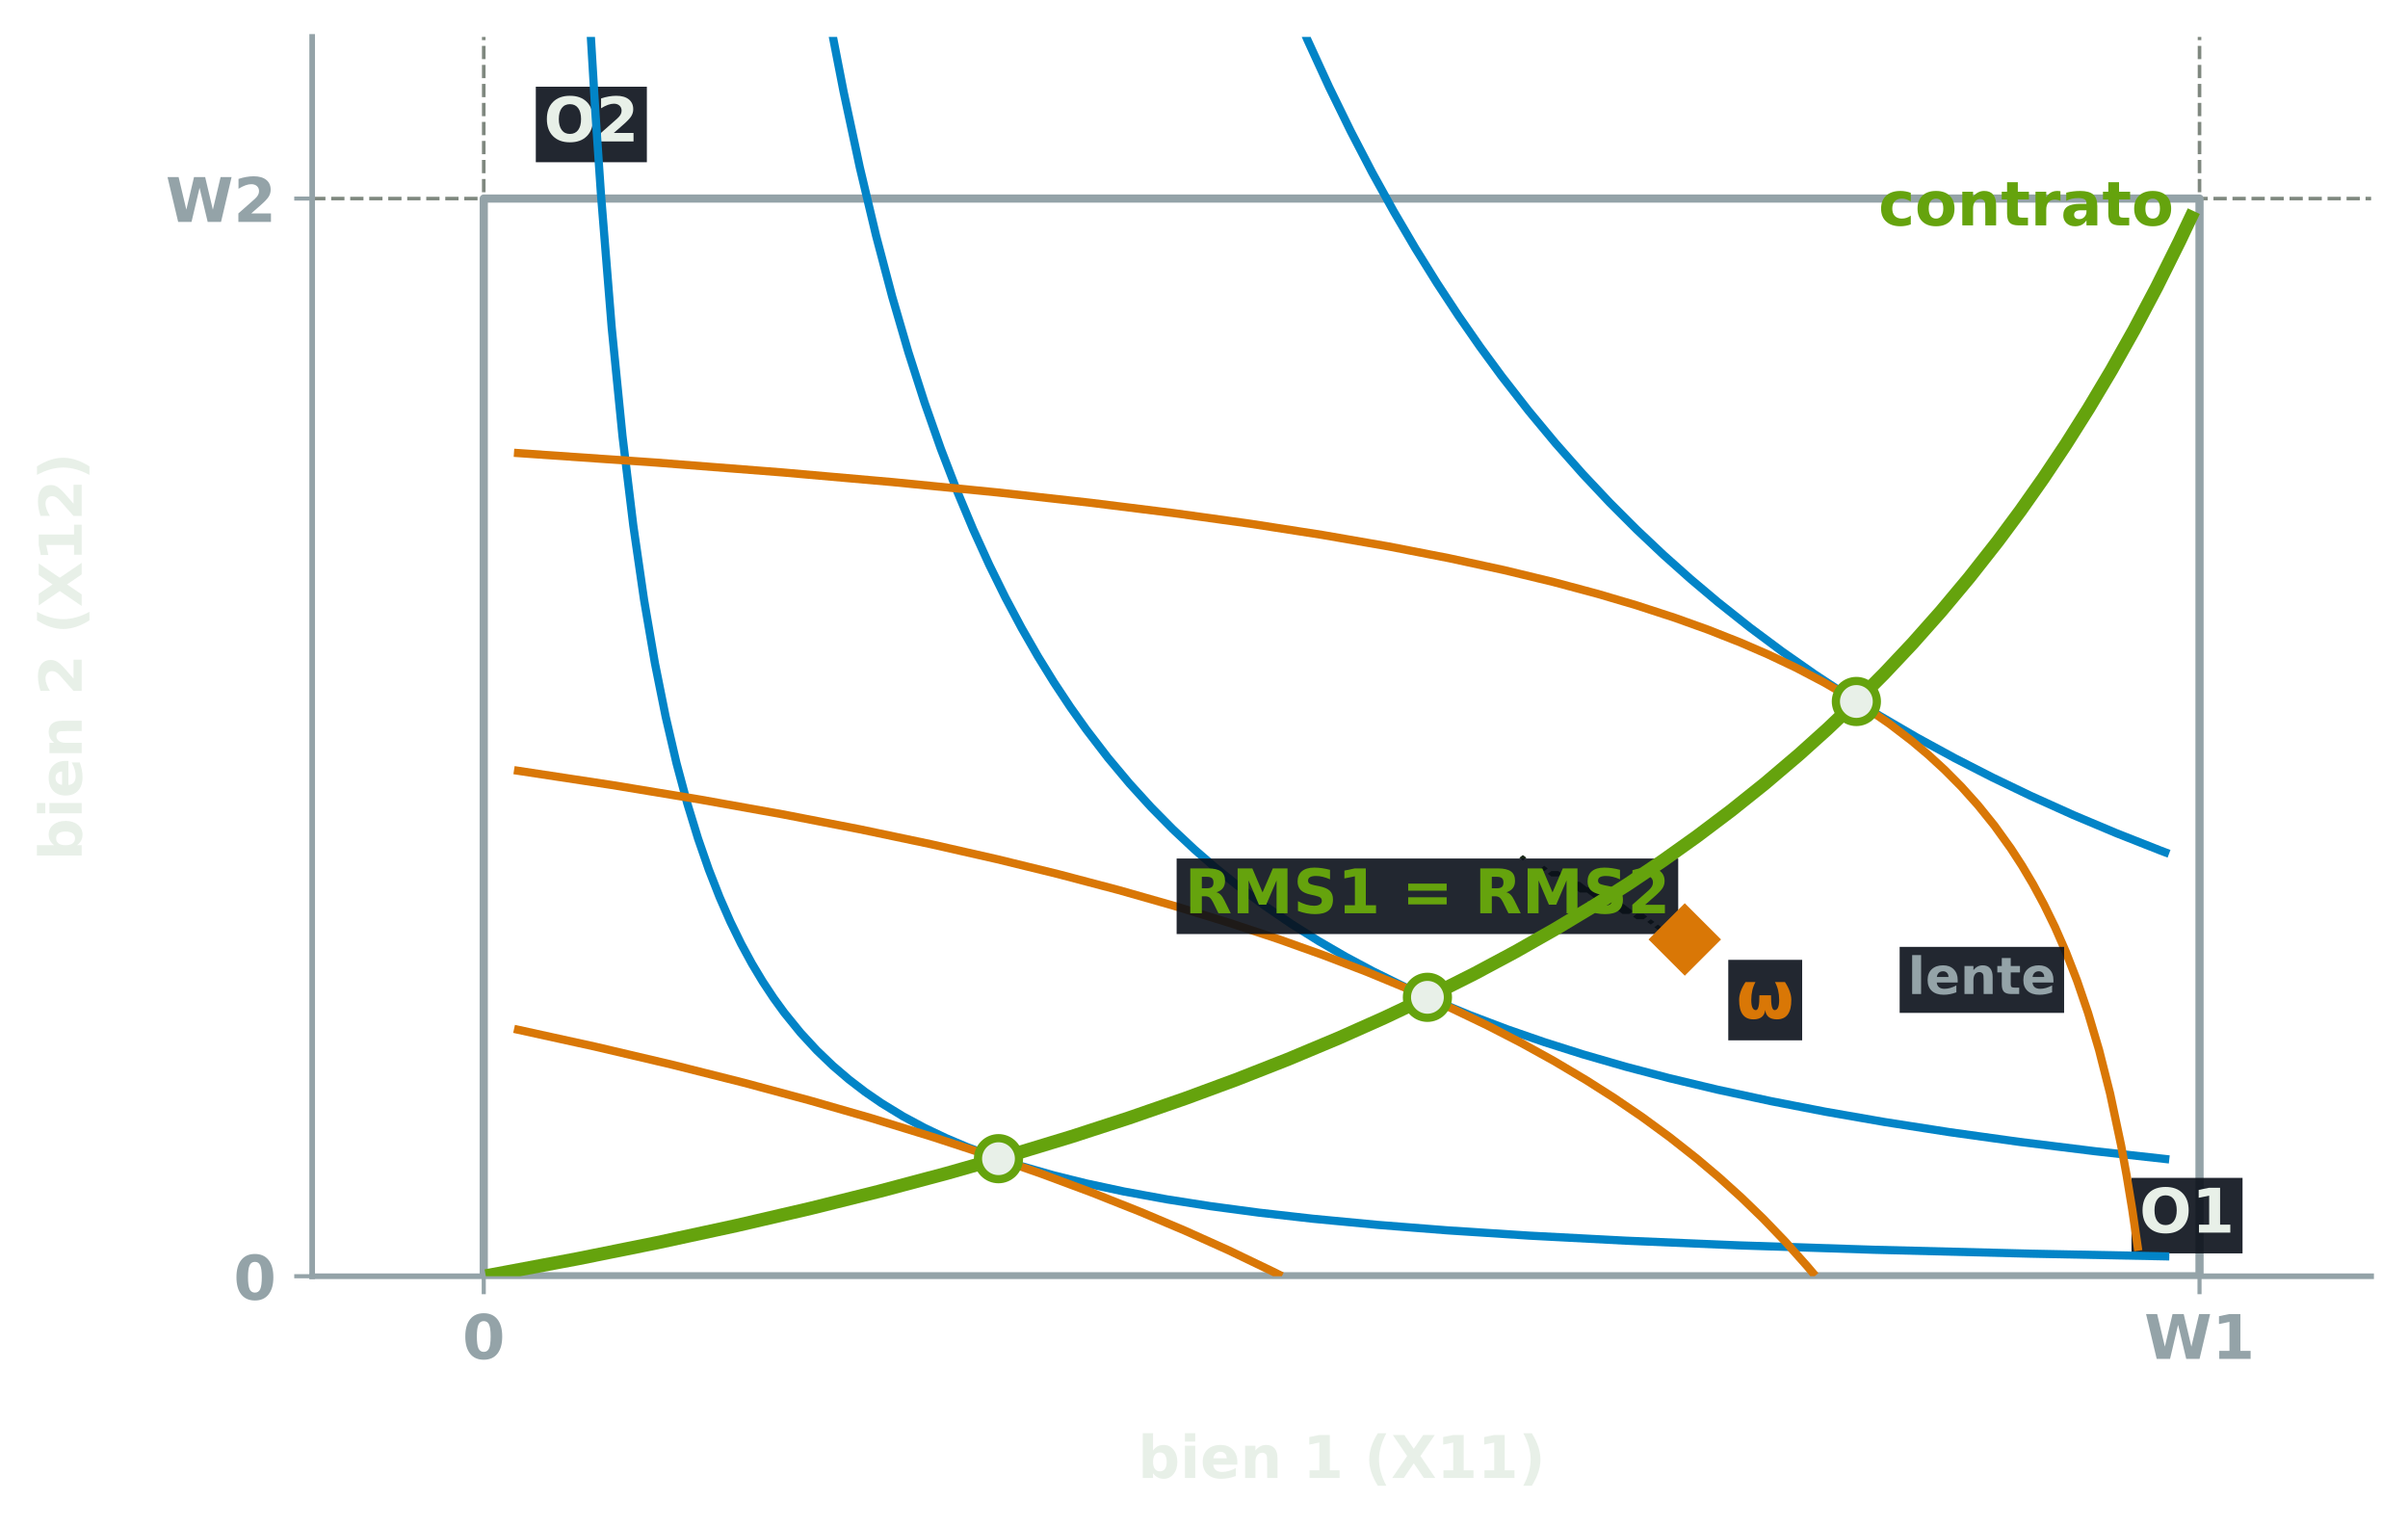
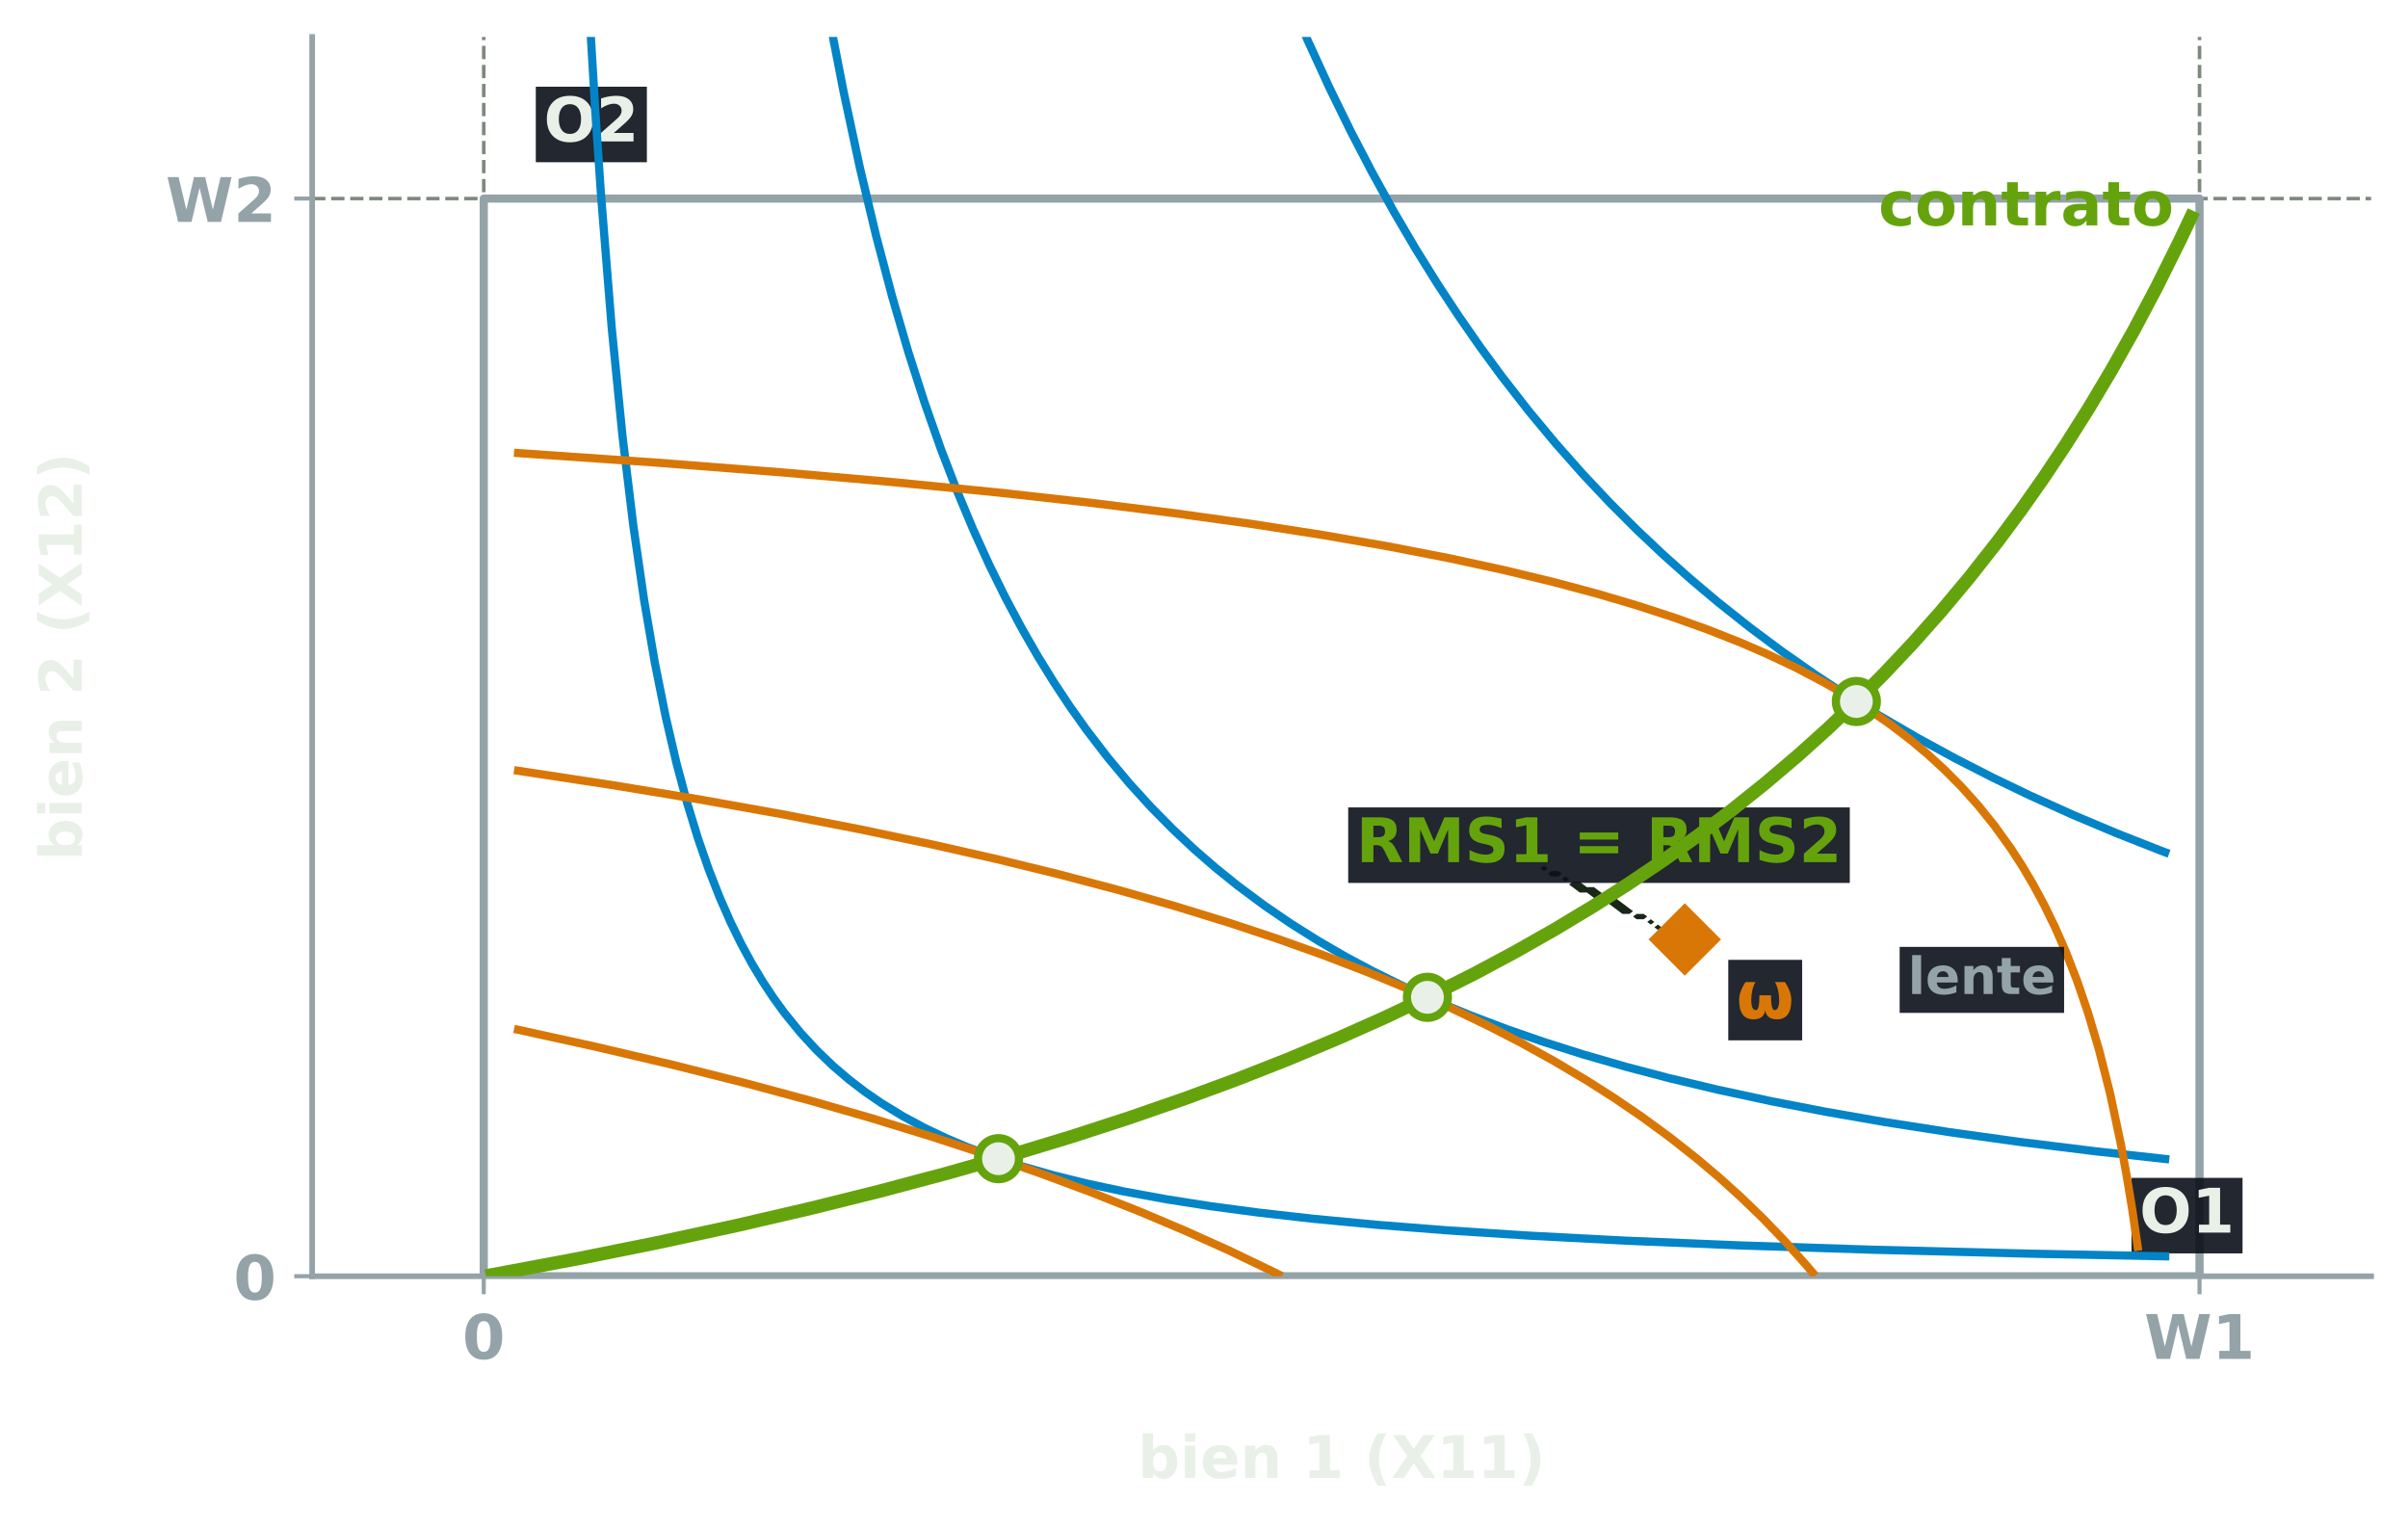
<svg xmlns="http://www.w3.org/2000/svg" xmlns:xlink="http://www.w3.org/1999/xlink" width="469.875pt" height="297.92pt" viewBox="0 0 469.875 297.92" version="1.1">
  <defs>
    <style type="text/css">*{stroke-linejoin: round; stroke-linecap: butt}</style>
  </defs>
  <g id="figure_1">
    <g id="patch_1">
      <path d="M 0 297.92  L 469.875 297.92  L 469.875 0  L 0 0  L 0 297.92  z " style="fill: none; opacity: 0" />
    </g>
    <g id="axes_1">
      <g id="patch_2">
        <path d="M 60.915 248.976  L 462.675 248.976  L 462.675 7.2  L 60.915 7.2  L 60.915 248.976  z " style="fill: none" />
      </g>
      <g id="QuadContourSet_1">
        <path d="M 326.282 182.457  L 326.976 181.936  L 326.282 181.414  L 325.589 181.936  z M 323.509 181.414  L 324.202 180.892  L 323.509 180.371  L 322.815 180.892  z M 322.122 180.371  L 322.815 179.849  L 322.122 179.327  L 321.428 179.849  z M 319.348 179.327  L 320.735 179.327  L 321.428 178.806  L 320.735 178.284  L 319.348 178.284  L 318.655 178.806  z M 316.575 178.284  L 317.961 178.284  L 318.655 177.762  L 317.961 177.241  L 317.268 176.719  L 316.575 176.198  L 315.881 175.676  L 315.188 175.154  L 313.801 175.154  L 313.107 174.633  L 312.414 174.111  L 311.721 173.589  L 311.027 173.068  L 309.64 173.068  L 308.947 172.546  L 308.254 172.024  L 306.867 172.024  L 306.173 172.546  L 306.867 173.068  L 307.56 173.589  L 308.254 174.111  L 309.64 174.111  L 310.334 174.633  L 311.027 175.154  L 311.721 175.676  L 312.414 176.198  L 313.801 176.198  L 314.494 176.719  L 315.188 177.241  L 315.881 177.762  z M 305.48 172.024  L 306.173 171.503  L 305.48 170.981  L 304.787 171.503  z M 302.706 170.981  L 304.093 170.981  L 304.787 170.46  L 304.093 169.938  L 302.706 169.938  L 302.013 170.46  z M 301.319 169.938  L 302.013 169.416  L 301.319 168.895  L 300.626 169.416  z M 297.159 167.851  L 297.852 167.33  L 297.159 166.808  L 296.466 167.33  z " clip-path="url(#pcbb90beb49)" style="fill: #192718" />
      </g>
      <g id="matplotlib.axis_1">
        <g id="xtick_1">
          <g id="line2d_1">
            <path d="M 94.395 248.976  L 94.395 7.2  " clip-path="url(#pcbb90beb49)" style="fill: none; stroke-dasharray: 2.59,1.12; stroke-dashoffset: 0; stroke: #2a3a2a; stroke-opacity: 0.6; stroke-width: 0.7" />
          </g>
          <g id="line2d_2">
            <defs>
              <path id="m409fbe080f" d="M 0 0  L 0 3.5  " style="stroke: #94a3a8; stroke-width: 0.8" />
            </defs>
            <g>
              <use xlink:href="#m409fbe080f" x="94.395" y="248.976" style="fill: #94a3a8; stroke: #94a3a8; stroke-width: 0.8" />
            </g>
          </g>
          <g id="text_1">
            <g style="fill: #94a3a8" transform="translate(90.22016 265.0941) scale(0.12 -0.12)">
              <defs>
                <path id="DejaVuSans-Bold-30" d="M 2944 2338  Q 2944 3213 2780 3570  Q 2616 3928 2228 3928  Q 1841 3928 1675 3570  Q 1509 3213 1509 2338  Q 1509 1453 1675 1090  Q 1841 728 2228 728  Q 2613 728 2778 1090  Q 2944 1453 2944 2338  z M 4147 2328  Q 4147 1169 3647 539  Q 3147 -91 2228 -91  Q 1306 -91 806 539  Q 306 1169 306 2328  Q 306 3491 806 4120  Q 1306 4750 2228 4750  Q 3147 4750 3647 4120  Q 4147 3491 4147 2328  z " transform="scale(0.015625)" />
              </defs>
              <use xlink:href="#DejaVuSans-Bold-30" />
            </g>
          </g>
        </g>
        <g id="xtick_2">
          <g id="line2d_3">
            <path d="M 429.195 248.976  L 429.195 7.2  " clip-path="url(#pcbb90beb49)" style="fill: none; stroke-dasharray: 2.59,1.12; stroke-dashoffset: 0; stroke: #2a3a2a; stroke-opacity: 0.6; stroke-width: 0.7" />
          </g>
          <g id="line2d_4">
            <g>
              <use xlink:href="#m409fbe080f" x="429.195" y="248.976" style="fill: #94a3a8; stroke: #94a3a8; stroke-width: 0.8" />
            </g>
          </g>
          <g id="text_2">
            <g style="fill: #94a3a8" transform="translate(418.4023 265.0941) scale(0.12 -0.12)">
              <defs>
                <path id="DejaVuSans-Bold-57" d="M 191 4666  L 1344 4666  L 2150 1275  L 2950 4666  L 4109 4666  L 4909 1275  L 5716 4666  L 6859 4666  L 5759 0  L 4372 0  L 3525 3547  L 2688 0  L 1300 0  L 191 4666  z " transform="scale(0.015625)" />
                <path id="DejaVuSans-Bold-31" d="M 750 831  L 1813 831  L 1813 3847  L 722 3622  L 722 4441  L 1806 4666  L 2950 4666  L 2950 831  L 4013 831  L 4013 0  L 750 0  L 750 831  z " transform="scale(0.015625)" />
              </defs>
              <use xlink:href="#DejaVuSans-Bold-57" />
              <use xlink:href="#DejaVuSans-Bold-31" x="110.303" />
            </g>
          </g>
        </g>
        <g id="text_3">
          <g style="fill: #e8f0e8" transform="translate(222.0201 288.328) scale(0.115 -0.115)">
            <defs>
              <path id="DejaVuSans-Bold-62" d="M 2400 722  Q 2759 722 2948 984  Q 3138 1247 3138 1747  Q 3138 2247 2948 2509  Q 2759 2772 2400 2772  Q 2041 2772 1848 2508  Q 1656 2244 1656 1747  Q 1656 1250 1848 986  Q 2041 722 2400 722  z M 1656 2988  Q 1888 3294 2169 3439  Q 2450 3584 2816 3584  Q 3463 3584 3878 3070  Q 4294 2556 4294 1747  Q 4294 938 3878 423  Q 3463 -91 2816 -91  Q 2450 -91 2169 54  Q 1888 200 1656 506  L 1656 0  L 538 0  L 538 4863  L 1656 4863  L 1656 2988  z " transform="scale(0.015625)" />
              <path id="DejaVuSans-Bold-69" d="M 538 3500  L 1656 3500  L 1656 0  L 538 0  L 538 3500  z M 538 4863  L 1656 4863  L 1656 3950  L 538 3950  L 538 4863  z " transform="scale(0.015625)" />
              <path id="DejaVuSans-Bold-65" d="M 4031 1759  L 4031 1441  L 1416 1441  Q 1456 1047 1700 850  Q 1944 653 2381 653  Q 2734 653 3104 758  Q 3475 863 3866 1075  L 3866 213  Q 3469 63 3072 -14  Q 2675 -91 2278 -91  Q 1328 -91 801 392  Q 275 875 275 1747  Q 275 2603 792 3093  Q 1309 3584 2216 3584  Q 3041 3584 3536 3087  Q 4031 2591 4031 1759  z M 2881 2131  Q 2881 2450 2695 2645  Q 2509 2841 2209 2841  Q 1884 2841 1681 2658  Q 1478 2475 1428 2131  L 2881 2131  z " transform="scale(0.015625)" />
              <path id="DejaVuSans-Bold-6e" d="M 4056 2131  L 4056 0  L 2931 0  L 2931 347  L 2931 1631  Q 2931 2084 2911 2256  Q 2891 2428 2841 2509  Q 2775 2619 2662 2680  Q 2550 2741 2406 2741  Q 2056 2741 1856 2470  Q 1656 2200 1656 1722  L 1656 0  L 538 0  L 538 3500  L 1656 3500  L 1656 2988  Q 1909 3294 2193 3439  Q 2478 3584 2822 3584  Q 3428 3584 3742 3212  Q 4056 2841 4056 2131  z " transform="scale(0.015625)" />
              <path id="DejaVuSans-Bold-20" transform="scale(0.015625)" />
              <path id="DejaVuSans-Bold-28" d="M 2413 -844  L 1484 -844  Q 1006 -72 778 623  Q 550 1319 550 2003  Q 550 2688 779 3389  Q 1009 4091 1484 4856  L 2413 4856  Q 2013 4116 1813 3408  Q 1613 2700 1613 2009  Q 1613 1319 1811 609  Q 2009 -100 2413 -844  z " transform="scale(0.015625)" />
              <path id="DejaVuSans-Bold-58" d="M 3188 2381  L 4806 0  L 3553 0  L 2463 1594  L 1381 0  L 122 0  L 1741 2381  L 184 4666  L 1441 4666  L 2463 3163  L 3481 4666  L 4744 4666  L 3188 2381  z " transform="scale(0.015625)" />
              <path id="DejaVuSans-Bold-29" d="M 513 -844  Q 913 -100 1113 609  Q 1313 1319 1313 2009  Q 1313 2700 1113 3408  Q 913 4116 513 4856  L 1441 4856  Q 1916 4091 2145 3389  Q 2375 2688 2375 2003  Q 2375 1319 2147 623  Q 1919 -72 1441 -844  L 513 -844  z " transform="scale(0.015625)" />
            </defs>
            <use xlink:href="#DejaVuSans-Bold-62" />
            <use xlink:href="#DejaVuSans-Bold-69" x="71.582" />
            <use xlink:href="#DejaVuSans-Bold-65" x="105.859" />
            <use xlink:href="#DejaVuSans-Bold-6e" x="173.682" />
            <use xlink:href="#DejaVuSans-Bold-20" x="244.873" />
            <use xlink:href="#DejaVuSans-Bold-31" x="279.688" />
            <use xlink:href="#DejaVuSans-Bold-20" x="349.268" />
            <use xlink:href="#DejaVuSans-Bold-28" x="384.082" />
            <use xlink:href="#DejaVuSans-Bold-58" x="429.785" />
            <use xlink:href="#DejaVuSans-Bold-31" x="506.885" />
            <use xlink:href="#DejaVuSans-Bold-31" x="576.465" />
            <use xlink:href="#DejaVuSans-Bold-29" x="646.045" />
          </g>
        </g>
      </g>
      <g id="matplotlib.axis_2">
        <g id="ytick_1">
          <g id="line2d_5">
            <path d="M 60.915 248.976  L 462.675 248.976  " clip-path="url(#pcbb90beb49)" style="fill: none; stroke-dasharray: 2.59,1.12; stroke-dashoffset: 0; stroke: #2a3a2a; stroke-opacity: 0.6; stroke-width: 0.7" />
          </g>
          <g id="line2d_6">
            <defs>
              <path id="m766cb33b4f" d="M 0 0  L -3.5 0  " style="stroke: #94a3a8; stroke-width: 0.8" />
            </defs>
            <g>
              <use xlink:href="#m766cb33b4f" x="60.915" y="248.976" style="fill: #94a3a8; stroke: #94a3a8; stroke-width: 0.8" />
            </g>
          </g>
          <g id="text_4">
            <g style="fill: #94a3a8" transform="translate(45.56547 253.5351) scale(0.12 -0.12)">
              <use xlink:href="#DejaVuSans-Bold-30" />
            </g>
          </g>
        </g>
        <g id="ytick_2">
          <g id="line2d_7">
            <path d="M 60.915 38.736  L 462.675 38.736  " clip-path="url(#pcbb90beb49)" style="fill: none; stroke-dasharray: 2.59,1.12; stroke-dashoffset: 0; stroke: #2a3a2a; stroke-opacity: 0.6; stroke-width: 0.7" />
          </g>
          <g id="line2d_8">
            <g>
              <use xlink:href="#m766cb33b4f" x="60.915" y="38.736" style="fill: #94a3a8; stroke: #94a3a8; stroke-width: 0.8" />
            </g>
          </g>
          <g id="text_5">
            <g style="fill: #94a3a8" transform="translate(32.32984 43.29506) scale(0.12 -0.12)">
              <defs>
                <path id="DejaVuSans-Bold-32" d="M 1844 884  L 3897 884  L 3897 0  L 506 0  L 506 884  L 2209 2388  Q 2438 2594 2547 2791  Q 2656 2988 2656 3200  Q 2656 3528 2436 3728  Q 2216 3928 1850 3928  Q 1569 3928 1234 3808  Q 900 3688 519 3450  L 519 4475  Q 925 4609 1322 4679  Q 1719 4750 2100 4750  Q 2938 4750 3402 4381  Q 3866 4013 3866 3353  Q 3866 2972 3669 2642  Q 3472 2313 2841 1759  L 1844 884  z " transform="scale(0.015625)" />
              </defs>
              <use xlink:href="#DejaVuSans-Bold-57" />
              <use xlink:href="#DejaVuSans-Bold-32" x="110.303" />
            </g>
          </g>
        </g>
        <g id="text_6">
          <g style="fill: #e8f0e8" transform="translate(15.9382 167.8627) rotate(-90) scale(0.115 -0.115)">
            <use xlink:href="#DejaVuSans-Bold-62" />
            <use xlink:href="#DejaVuSans-Bold-69" x="71.582" />
            <use xlink:href="#DejaVuSans-Bold-65" x="105.859" />
            <use xlink:href="#DejaVuSans-Bold-6e" x="173.682" />
            <use xlink:href="#DejaVuSans-Bold-20" x="244.873" />
            <use xlink:href="#DejaVuSans-Bold-32" x="279.688" />
            <use xlink:href="#DejaVuSans-Bold-20" x="349.268" />
            <use xlink:href="#DejaVuSans-Bold-28" x="384.082" />
            <use xlink:href="#DejaVuSans-Bold-58" x="429.785" />
            <use xlink:href="#DejaVuSans-Bold-31" x="506.885" />
            <use xlink:href="#DejaVuSans-Bold-32" x="576.465" />
            <use xlink:href="#DejaVuSans-Bold-29" x="646.045" />
          </g>
        </g>
      </g>
      <g id="patch_3">
        <path d="M 60.915 248.976  L 60.915 7.2  " style="fill: none; stroke: #94a3a8; stroke-width: 1.1; stroke-linejoin: miter; stroke-linecap: square" />
      </g>
      <g id="patch_4">
        <path d="M 60.915 248.976  L 462.675 248.976  " style="fill: none; stroke: #94a3a8; stroke-width: 1.1; stroke-linejoin: miter; stroke-linecap: square" />
      </g>
      <g id="line2d_9">
        <path d="M 94.395 248.976  L 429.195 248.976  L 429.195 38.736  L 94.395 38.736  L 94.395 248.976  " clip-path="url(#pcbb90beb49)" style="fill: none; stroke: #94a3a8; stroke-width: 1.6; stroke-linecap: square" />
      </g>
      <g id="text_7">
        <g id="patch_5">
          <path d="M 104.553 31.649  L 126.224 31.649  L 126.224 16.915  L 104.553 16.915  z " style="fill: #0a0f1a; opacity: 0.9" />
        </g>
        <g style="fill: #e8f0e8" transform="translate(106.1128 27.59325) scale(0.12 -0.12)">
          <defs>
            <path id="DejaVuSans-Bold-4f" d="M 2719 3878  Q 2169 3878 1866 3472  Q 1563 3066 1563 2328  Q 1563 1594 1866 1187  Q 2169 781 2719 781  Q 3272 781 3575 1187  Q 3878 1594 3878 2328  Q 3878 3066 3575 3472  Q 3272 3878 2719 3878  z M 2719 4750  Q 3844 4750 4481 4106  Q 5119 3463 5119 2328  Q 5119 1197 4481 553  Q 3844 -91 2719 -91  Q 1597 -91 958 553  Q 319 1197 319 2328  Q 319 3463 958 4106  Q 1597 4750 2719 4750  z " transform="scale(0.015625)" />
          </defs>
          <use xlink:href="#DejaVuSans-Bold-4f" />
          <use xlink:href="#DejaVuSans-Bold-32" x="85.01" />
        </g>
      </g>
      <g id="text_8">
        <g id="patch_6">
          <path d="M 415.917 244.517  L 437.588 244.517  L 437.588 229.783  L 415.917 229.783  z " style="fill: #0a0f1a; opacity: 0.9" />
        </g>
        <g style="fill: #e8f0e8" transform="translate(417.4768 240.4613) scale(0.12 -0.12)">
          <use xlink:href="#DejaVuSans-Bold-4f" />
          <use xlink:href="#DejaVuSans-Bold-31" x="85.01" />
        </g>
      </g>
      <g id="text_9">
        <g style="fill: #65a30d" transform="translate(366.541 43.97018) scale(0.12 -0.12)">
          <defs>
            <path id="DejaVuSans-Bold-63" d="M 3366 3391  L 3366 2478  Q 3138 2634 2908 2709  Q 2678 2784 2431 2784  Q 1963 2784 1702 2511  Q 1441 2238 1441 1747  Q 1441 1256 1702 982  Q 1963 709 2431 709  Q 2694 709 2930 787  Q 3166 866 3366 1019  L 3366 103  Q 3103 6 2833 -42  Q 2563 -91 2291 -91  Q 1344 -91 809 395  Q 275 881 275 1747  Q 275 2613 809 3098  Q 1344 3584 2291 3584  Q 2566 3584 2833 3536  Q 3100 3488 3366 3391  z " transform="scale(0.015625)" />
            <path id="DejaVuSans-Bold-6f" d="M 2203 2784  Q 1831 2784 1636 2517  Q 1441 2250 1441 1747  Q 1441 1244 1636 976  Q 1831 709 2203 709  Q 2569 709 2762 976  Q 2956 1244 2956 1747  Q 2956 2250 2762 2517  Q 2569 2784 2203 2784  z M 2203 3584  Q 3106 3584 3614 3096  Q 4122 2609 4122 1747  Q 4122 884 3614 396  Q 3106 -91 2203 -91  Q 1297 -91 786 396  Q 275 884 275 1747  Q 275 2609 786 3096  Q 1297 3584 2203 3584  z " transform="scale(0.015625)" />
            <path id="DejaVuSans-Bold-74" d="M 1759 4494  L 1759 3500  L 2913 3500  L 2913 2700  L 1759 2700  L 1759 1216  Q 1759 972 1856 886  Q 1953 800 2241 800  L 2816 800  L 2816 0  L 1856 0  Q 1194 0 917 276  Q 641 553 641 1216  L 641 2700  L 84 2700  L 84 3500  L 641 3500  L 641 4494  L 1759 4494  z " transform="scale(0.015625)" />
            <path id="DejaVuSans-Bold-72" d="M 3138 2547  Q 2991 2616 2845 2648  Q 2700 2681 2553 2681  Q 2122 2681 1889 2404  Q 1656 2128 1656 1613  L 1656 0  L 538 0  L 538 3500  L 1656 3500  L 1656 2925  Q 1872 3269 2151 3426  Q 2431 3584 2822 3584  Q 2878 3584 2943 3579  Q 3009 3575 3134 3559  L 3138 2547  z " transform="scale(0.015625)" />
            <path id="DejaVuSans-Bold-61" d="M 2106 1575  Q 1756 1575 1579 1456  Q 1403 1338 1403 1106  Q 1403 894 1545 773  Q 1688 653 1941 653  Q 2256 653 2472 879  Q 2688 1106 2688 1447  L 2688 1575  L 2106 1575  z M 3816 1997  L 3816 0  L 2688 0  L 2688 519  Q 2463 200 2181 54  Q 1900 -91 1497 -91  Q 953 -91 614 226  Q 275 544 275 1050  Q 275 1666 698 1953  Q 1122 2241 2028 2241  L 2688 2241  L 2688 2328  Q 2688 2594 2478 2717  Q 2269 2841 1825 2841  Q 1466 2841 1156 2769  Q 847 2697 581 2553  L 581 3406  Q 941 3494 1303 3539  Q 1666 3584 2028 3584  Q 2975 3584 3395 3211  Q 3816 2838 3816 1997  z " transform="scale(0.015625)" />
          </defs>
          <use xlink:href="#DejaVuSans-Bold-63" />
          <use xlink:href="#DejaVuSans-Bold-6f" x="59.277" />
          <use xlink:href="#DejaVuSans-Bold-6e" x="127.979" />
          <use xlink:href="#DejaVuSans-Bold-74" x="199.17" />
          <use xlink:href="#DejaVuSans-Bold-72" x="246.973" />
          <use xlink:href="#DejaVuSans-Bold-61" x="296.289" />
          <use xlink:href="#DejaVuSans-Bold-74" x="363.77" />
          <use xlink:href="#DejaVuSans-Bold-6f" x="411.572" />
        </g>
      </g>
      <g id="line2d_10">
        <path d="M 114.841 -1  L 115.155 4.898  L 116.207 22.35  L 117.26 37.817  L 119.365 63.949  L 121.47 85.103  L 123.575 102.512  L 125.68 117.043  L 127.785 129.321  L 129.89 139.806  L 131.995 148.844  L 134.101 156.701  L 136.206 163.581  L 138.311 169.647  L 140.416 175.027  L 142.521 179.826  L 144.626 184.127  L 146.731 188  L 148.836 191.502  L 150.941 194.682  L 153.046 197.578  L 156.204 201.466  L 159.362 204.887  L 162.519 207.917  L 165.677 210.615  L 168.835 213.03  L 171.992 215.201  L 176.202 217.775  L 180.413 220.037  L 184.623 222.039  L 188.833 223.82  L 194.096 225.785  L 199.359 227.507  L 205.674 229.309  L 211.989 230.872  L 219.357 232.449  L 227.777 233.989  L 236.198 235.304  L 245.671 236.568  L 256.196 237.759  L 268.827 238.955  L 282.51 240.028  L 298.298 241.047  L 317.244 242.036  L 339.348 242.954  L 365.661 243.809  L 396.185 244.572  L 422.499 245.091  L 422.499 245.091  " clip-path="url(#pcbb90beb49)" style="fill: none; stroke: #0284c7; stroke-width: 1.6; stroke-linecap: square" />
      </g>
      <g id="line2d_11">
        <path d="M 101.091 200.888  L 116.14 204.184  L 131.189 207.714  L 145.164 211.229  L 158.063 214.699  L 169.887 218.094  L 181.712 221.718  L 192.461 225.233  L 203.21 228.985  L 212.885 232.586  L 222.559 236.425  L 231.159 240.059  L 239.759 243.927  L 248.358 248.053  L 249.433 248.589  L 249.433 248.589  " clip-path="url(#pcbb90beb49)" style="fill: none; stroke: #d97706; stroke-width: 1.6; stroke-linecap: square" />
      </g>
      <g id="line2d_12">
        <path d="M 161.034 -1  L 162.519 7.159  L 164.624 17.95  L 167.782 32.699  L 170.94 45.943  L 174.097 57.888  L 177.255 68.706  L 180.413 78.541  L 183.57 87.513  L 186.728 95.724  L 189.886 103.263  L 193.043 110.203  L 196.201 116.609  L 199.359 122.537  L 202.516 128.035  L 205.674 133.146  L 208.831 137.907  L 211.989 142.35  L 216.199 147.831  L 220.41 152.857  L 224.62 157.48  L 228.83 161.745  L 233.04 165.688  L 237.25 169.342  L 241.461 172.737  L 246.723 176.654  L 251.986 180.246  L 257.249 183.551  L 262.511 186.599  L 267.774 189.417  L 274.09 192.529  L 280.405 195.379  L 286.72 197.998  L 294.088 200.793  L 301.456 203.341  L 308.824 205.673  L 317.244 208.104  L 325.664 210.316  L 335.137 212.575  L 345.663 214.838  L 356.188 216.876  L 367.766 218.894  L 380.397 220.864  L 394.08 222.767  L 408.816 224.588  L 422.499 226.098  L 422.499 226.098  " clip-path="url(#pcbb90beb49)" style="fill: none; stroke: #0284c7; stroke-width: 1.6; stroke-linecap: square" />
      </g>
      <g id="line2d_13">
        <path d="M 101.091 150.364  L 119.365 153.14  L 136.564 155.975  L 152.688 158.857  L 167.737 161.773  L 181.712 164.704  L 194.611 167.627  L 206.435 170.516  L 218.26 173.633  L 229.009 176.691  L 239.759 179.993  L 249.433 183.202  L 258.033 186.269  L 266.632 189.565  L 275.232 193.119  L 282.756 196.47  L 290.281 200.077  L 296.73 203.398  L 303.18 206.959  L 309.63 210.789  L 315.005 214.214  L 320.379 217.878  L 325.754 221.809  L 331.129 226.044  L 335.428 229.678  L 339.728 233.558  L 344.028 237.714  L 348.328 242.182  L 352.628 247.002  L 353.702 248.267  L 353.702 248.267  " clip-path="url(#pcbb90beb49)" style="fill: none; stroke: #d97706; stroke-width: 1.6; stroke-linecap: square" />
      </g>
      <g id="line2d_14">
        <path d="M 251.344 -1  L 255.144 7.816  L 259.354 16.989  L 263.564 25.595  L 267.774 33.682  L 271.984 41.293  L 276.195 48.465  L 280.405 55.234  L 284.615 61.631  L 288.825 67.683  L 293.035 73.416  L 298.298 80.169  L 303.561 86.5  L 308.824 92.444  L 314.086 98.035  L 319.349 103.301  L 324.612 108.267  L 329.875 112.958  L 335.137 117.393  L 341.453 122.406  L 347.768 127.109  L 354.083 131.527  L 360.398 135.685  L 366.714 139.603  L 374.082 143.896  L 381.449 147.916  L 388.817 151.685  L 396.185 155.226  L 404.606 159.018  L 413.026 162.56  L 421.446 165.876  L 422.499 166.275  L 422.499 166.275  " clip-path="url(#pcbb90beb49)" style="fill: none; stroke: #0284c7; stroke-width: 1.6; stroke-linecap: square" />
      </g>
      <g id="line2d_15">
        <path d="M 101.091 88.387  L 127.964 90.239  L 152.688 92.164  L 174.187 94.05  L 194.611 96.065  L 212.885 98.092  L 229.009 100.096  L 244.058 102.186  L 258.033 104.357  L 270.932 106.597  L 282.756 108.894  L 293.506 111.224  L 303.18 113.559  L 311.78 115.86  L 319.304 118.081  L 326.829 120.53  L 333.279 122.843  L 339.728 125.39  L 345.103 127.722  L 350.478 130.276  L 355.852 133.093  L 360.152 135.568  L 364.452 138.274  L 368.752 141.249  L 373.051 144.543  L 376.276 147.26  L 379.501 150.224  L 382.726 153.476  L 385.951 157.068  L 389.176 161.065  L 392.4 165.549  L 394.55 168.864  L 396.7 172.486  L 398.85 176.468  L 401 180.875  L 403.15 185.79  L 405.3 191.321  L 407.45 197.612  L 409.6 204.861  L 411.749 213.344  L 413.899 223.469  L 414.974 229.329  L 416.049 235.859  L 417.124 243.199  L 417.124 243.199  " clip-path="url(#pcbb90beb49)" style="fill: none; stroke: #d97706; stroke-width: 1.6; stroke-linecap: square" />
      </g>
      <g id="text_10">
        <g id="patch_7">
-           <path d="M 229.596 182.218  L 327.473 182.218  L 327.473 167.484  L 229.596 167.484  z " style="fill: #0a0f1a; opacity: 0.9" />
-         </g>
-         <g style="fill: #65a30d" transform="translate(231.1564 178.1622) scale(0.12 -0.12)">
+           <path d="M 263.076 172.247  L 360.953 172.247  L 360.953 157.513  L 263.076 157.513  z " style="fill: #0a0f1a; opacity: 0.9" />
+         </g>
+         <g style="fill: #65a30d" transform="translate(264.6364 168.1912) scale(0.12 -0.12)">
          <defs>
            <path id="DejaVuSans-Bold-52" d="M 2297 2597  Q 2675 2597 2839 2737  Q 3003 2878 3003 3200  Q 3003 3519 2839 3656  Q 2675 3794 2297 3794  L 1791 3794  L 1791 2597  L 2297 2597  z M 1791 1766  L 1791 0  L 588 0  L 588 4666  L 2425 4666  Q 3347 4666 3776 4356  Q 4206 4047 4206 3378  Q 4206 2916 3982 2619  Q 3759 2322 3309 2181  Q 3556 2125 3751 1926  Q 3947 1728 4147 1325  L 4800 0  L 3519 0  L 2950 1159  Q 2778 1509 2601 1637  Q 2425 1766 2131 1766  L 1791 1766  z " transform="scale(0.015625)" />
            <path id="DejaVuSans-Bold-4d" d="M 588 4666  L 2119 4666  L 3181 2169  L 4250 4666  L 5778 4666  L 5778 0  L 4641 0  L 4641 3413  L 3566 897  L 2803 897  L 1728 3413  L 1728 0  L 588 0  L 588 4666  z " transform="scale(0.015625)" />
            <path id="DejaVuSans-Bold-53" d="M 3834 4519  L 3834 3531  Q 3450 3703 3084 3790  Q 2719 3878 2394 3878  Q 1963 3878 1756 3759  Q 1550 3641 1550 3391  Q 1550 3203 1689 3098  Q 1828 2994 2194 2919  L 2706 2816  Q 3484 2659 3812 2340  Q 4141 2022 4141 1434  Q 4141 663 3683 286  Q 3225 -91 2284 -91  Q 1841 -91 1394 -6  Q 947 78 500 244  L 500 1259  Q 947 1022 1364 901  Q 1781 781 2169 781  Q 2563 781 2772 912  Q 2981 1044 2981 1288  Q 2981 1506 2839 1625  Q 2697 1744 2272 1838  L 1806 1941  Q 1106 2091 782 2419  Q 459 2747 459 3303  Q 459 4000 909 4375  Q 1359 4750 2203 4750  Q 2588 4750 2994 4692  Q 3400 4634 3834 4519  z " transform="scale(0.015625)" />
            <path id="DejaVuSans-Bold-3d" d="M 678 3084  L 4684 3084  L 4684 2350  L 678 2350  L 678 3084  z M 678 1663  L 4684 1663  L 4684 922  L 678 922  L 678 1663  z " transform="scale(0.015625)" />
          </defs>
          <use xlink:href="#DejaVuSans-Bold-52" />
          <use xlink:href="#DejaVuSans-Bold-4d" x="77.002" />
          <use xlink:href="#DejaVuSans-Bold-53" x="176.514" />
          <use xlink:href="#DejaVuSans-Bold-31" x="248.535" />
          <use xlink:href="#DejaVuSans-Bold-20" x="318.115" />
          <use xlink:href="#DejaVuSans-Bold-3d" x="352.93" />
          <use xlink:href="#DejaVuSans-Bold-20" x="436.719" />
          <use xlink:href="#DejaVuSans-Bold-52" x="471.533" />
          <use xlink:href="#DejaVuSans-Bold-4d" x="548.535" />
          <use xlink:href="#DejaVuSans-Bold-53" x="648.047" />
          <use xlink:href="#DejaVuSans-Bold-32" x="720.068" />
        </g>
      </g>
      <g id="text_11">
        <g id="patch_8">
          <path d="M 337.239 202.953  L 351.659 202.953  L 351.659 187.251  L 337.239 187.251  z " style="fill: #0a0f1a; opacity: 0.9" />
        </g>
        <g style="fill: #d97706" transform="translate(338.7988 198.6892) scale(0.13 -0.13)">
          <defs>
            <path id="DejaVuSans-Bold-3c9" d="M 2781 816  Q 2675 -81 1656 -84  Q 275 -88 275 1775  Q 275 2575 888 3500  L 1847 3500  Q 1441 2763 1441 1788  Q 1441 809 1878 803  Q 2238 797 2222 2225  L 3341 2225  Q 3325 797 3684 803  Q 4122 809 4122 1788  Q 4122 2763 3716 3500  L 4675 3500  Q 5288 2575 5288 1775  Q 5288 -88 3906 -84  Q 2888 -81 2781 816  z " transform="scale(0.015625)" />
          </defs>
          <use xlink:href="#DejaVuSans-Bold-3c9" />
        </g>
      </g>
      <g id="text_12">
        <g id="patch_9">
          <path d="M 370.679 197.599  L 402.771 197.599  L 402.771 184.721  L 370.679 184.721  z " style="fill: #0a0f1a; opacity: 0.9" />
        </g>
        <g style="fill: #94a3a8" transform="translate(372.2788 193.9194) scale(0.1 -0.1)">
          <defs>
            <path id="DejaVuSans-Bold-6c" d="M 538 4863  L 1656 4863  L 1656 0  L 538 0  L 538 4863  z " transform="scale(0.015625)" />
          </defs>
          <use xlink:href="#DejaVuSans-Bold-6c" />
          <use xlink:href="#DejaVuSans-Bold-65" x="34.277" />
          <use xlink:href="#DejaVuSans-Bold-6e" x="102.1" />
          <use xlink:href="#DejaVuSans-Bold-74" x="173.291" />
          <use xlink:href="#DejaVuSans-Bold-65" x="221.094" />
        </g>
      </g>
      <g id="line2d_16">
        <path d="M 96.069 248.675  L 112.697 245.559  L 128.216 242.436  L 143.736 239.082  L 158.147 235.737  L 171.449 232.431  L 184.752 228.893  L 196.946 225.424  L 209.139 221.715  L 220.225 218.115  L 231.31 214.275  L 241.287 210.592  L 251.264 206.674  L 261.241 202.496  L 270.109 198.544  L 278.977 194.345  L 287.845 189.876  L 295.605 185.722  L 303.365 181.32  L 311.125 176.647  L 317.776 172.407  L 324.427 167.93  L 331.078 163.196  L 337.729 158.183  L 344.381 152.865  L 351.032 147.213  L 356.575 142.226  L 362.117 136.963  L 367.66 131.402  L 373.203 125.516  L 378.745 119.276  L 384.288 112.649  L 389.831 105.599  L 394.265 99.625  L 398.699 93.33  L 403.133 86.685  L 407.567 79.661  L 412.001 72.225  L 416.435 64.34  L 420.87 55.963  L 425.304 47.047  L 427.521 42.37  L 427.521 42.37  " clip-path="url(#pcbb90beb49)" style="fill: none; stroke: #65a30d; stroke-width: 2.6; stroke-linecap: square" />
      </g>
      <g id="line2d_17">
        <defs>
          <path id="m4b9b751c95" d="M 0 4  C 1.061 4 2.078 3.579 2.828 2.828  C 3.579 2.078 4 1.061 4 0  C 4 -1.061 3.579 -2.078 2.828 -2.828  C 2.078 -3.579 1.061 -4 0 -4  C -1.061 -4 -2.078 -3.579 -2.828 -2.828  C -3.579 -2.078 -4 -1.061 -4 0  C -4 1.061 -3.579 2.078 -2.828 2.828  C -2.078 3.579 -1.061 4 0 4  z " style="stroke: #65a30d; stroke-width: 1.6" />
        </defs>
        <g clip-path="url(#pcbb90beb49)">
          <use xlink:href="#m4b9b751c95" x="194.835" y="226.041" style="fill: #e8f0e8; stroke: #65a30d; stroke-width: 1.6" />
        </g>
      </g>
      <g id="line2d_18">
        <g clip-path="url(#pcbb90beb49)">
          <use xlink:href="#m4b9b751c95" x="278.535" y="194.561" style="fill: #e8f0e8; stroke: #65a30d; stroke-width: 1.6" />
        </g>
      </g>
      <g id="line2d_19">
        <g clip-path="url(#pcbb90beb49)">
          <use xlink:href="#m4b9b751c95" x="362.235" y="136.848" style="fill: #e8f0e8; stroke: #65a30d; stroke-width: 1.6" />
        </g>
      </g>
      <g id="line2d_20">
        <defs>
          <path id="m37d92303d6" d="M 0 6.364  L 6.364 0  L 0 -6.364  L -6.364 0  z " style="stroke: #d97706; stroke-linejoin: miter" />
        </defs>
        <g clip-path="url(#pcbb90beb49)">
          <use xlink:href="#m37d92303d6" x="328.755" y="183.276" style="fill: #d97706; stroke: #d97706; stroke-linejoin: miter" />
        </g>
      </g>
    </g>
  </g>
  <defs>
    <clipPath id="pcbb90beb49">
      <rect x="60.915" y="7.2" width="401.76" height="241.776" />
    </clipPath>
  </defs>
</svg>
